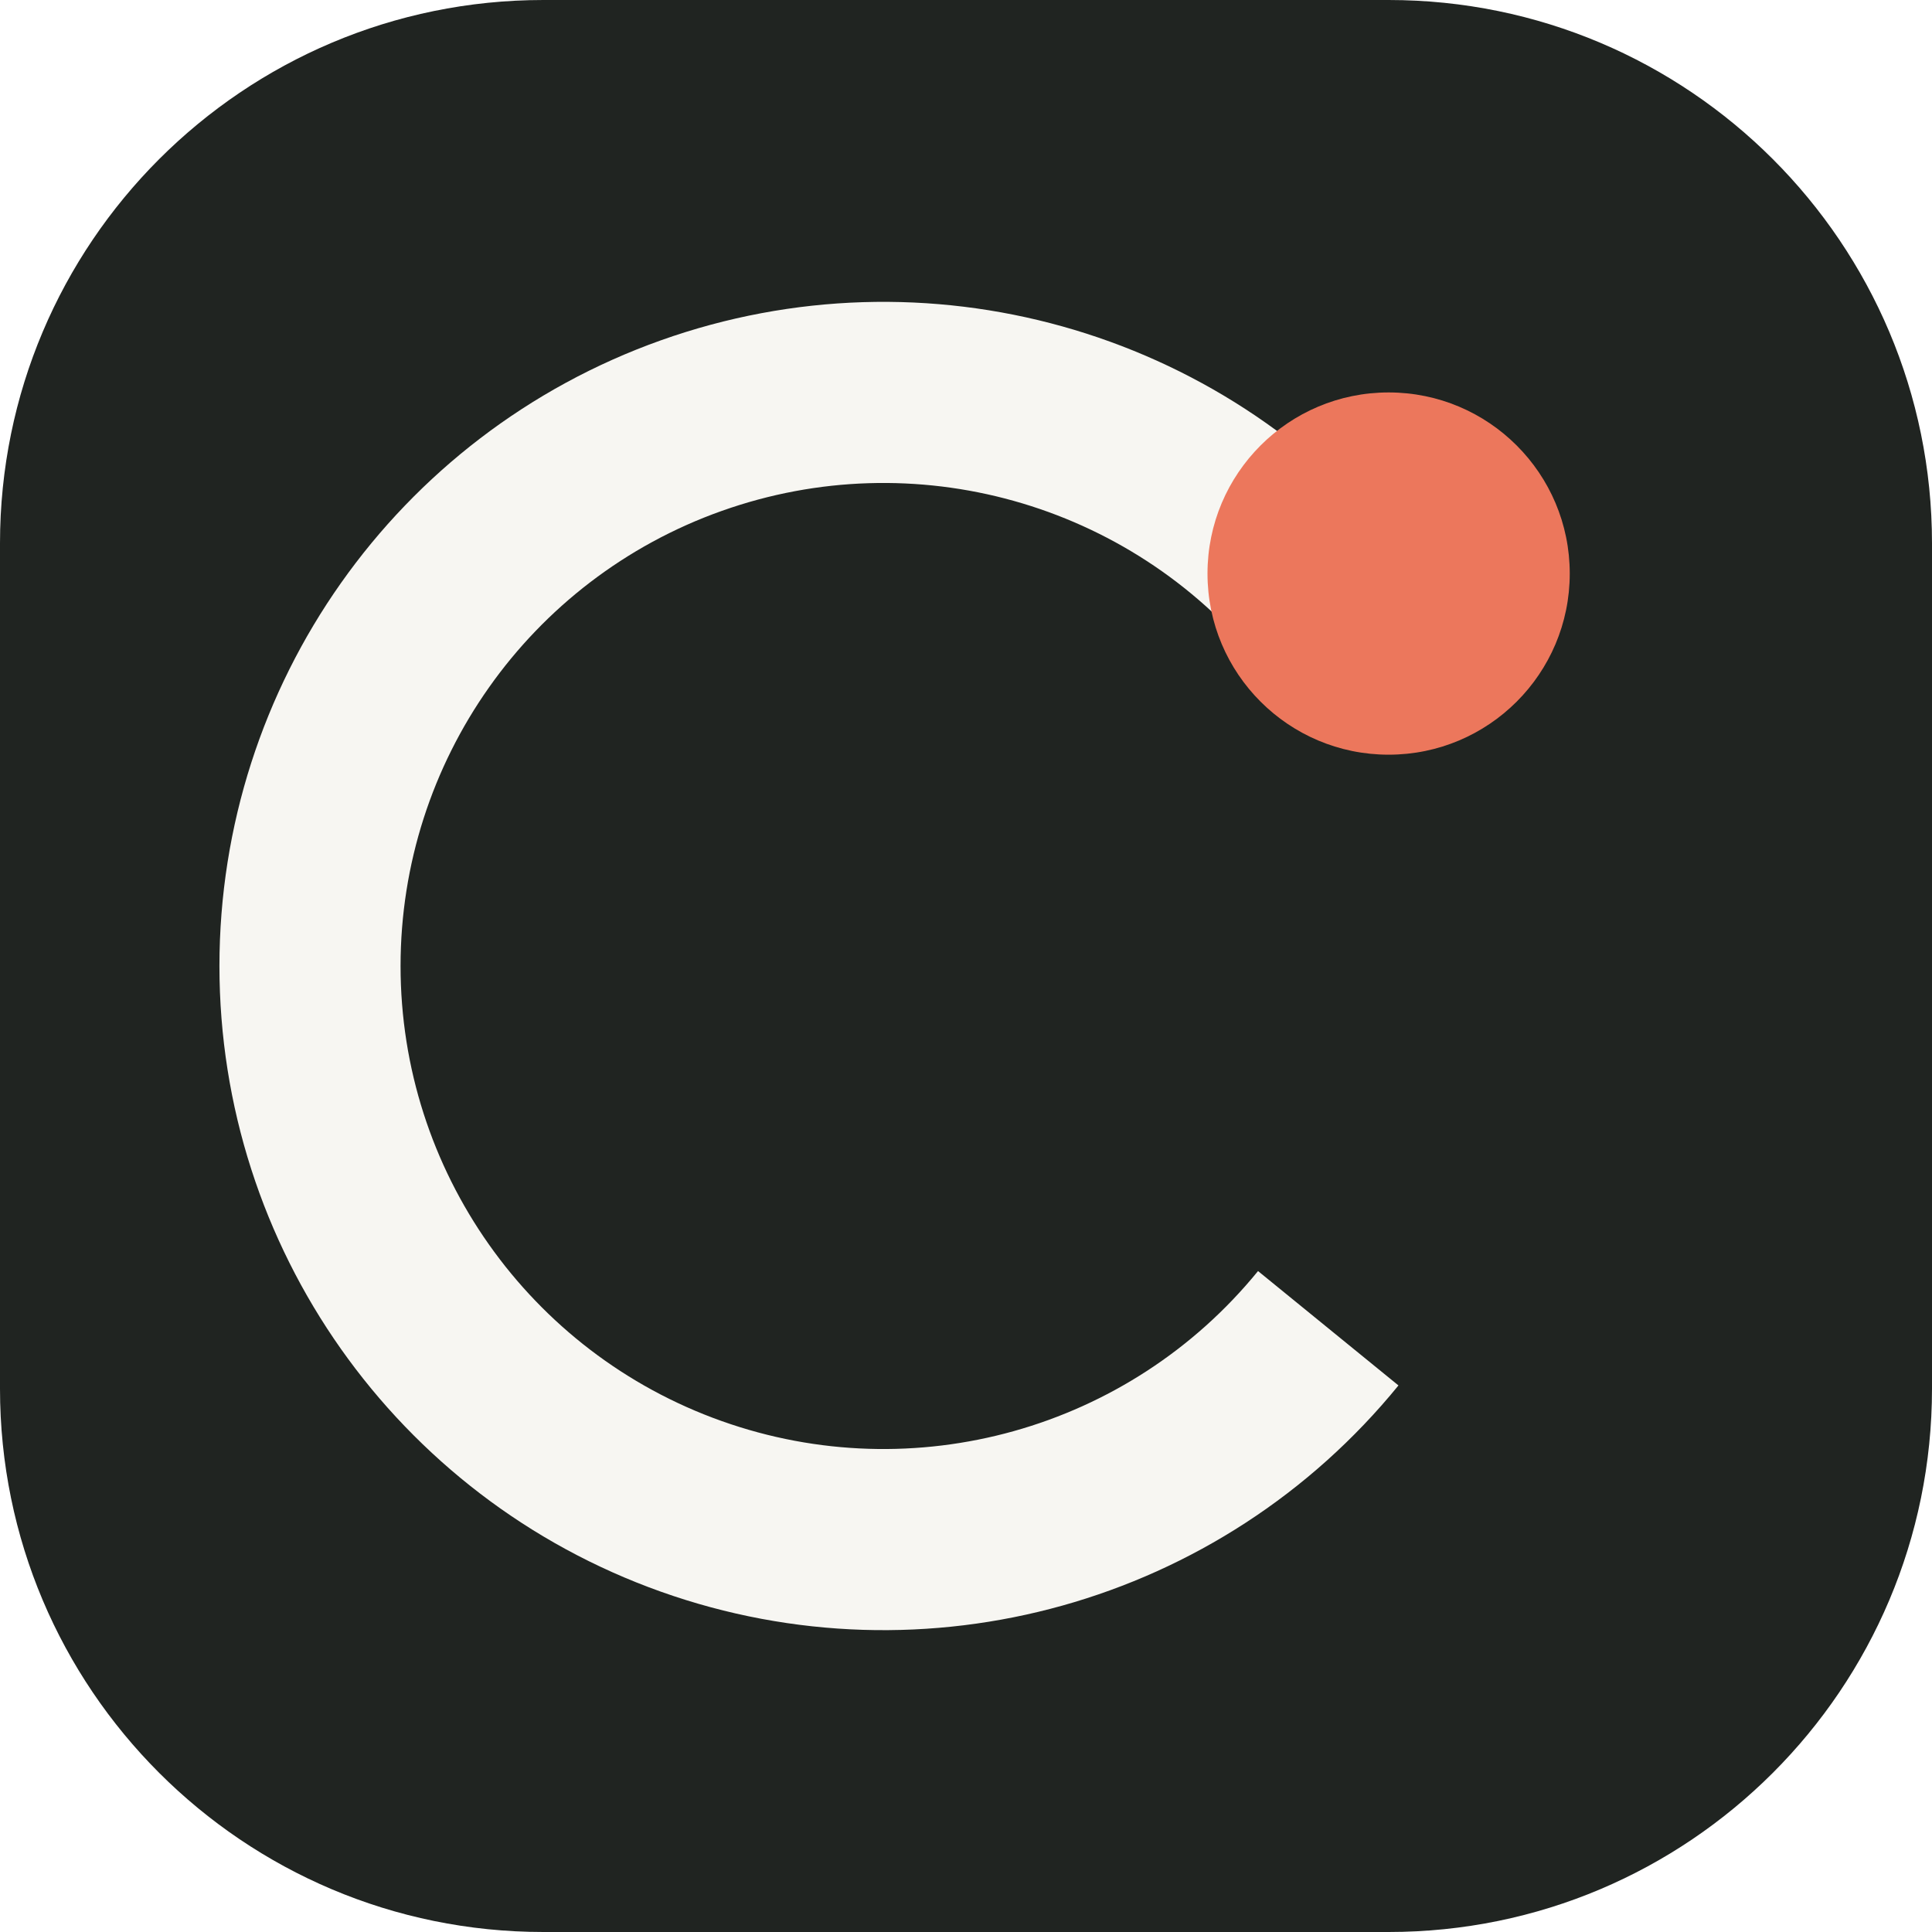
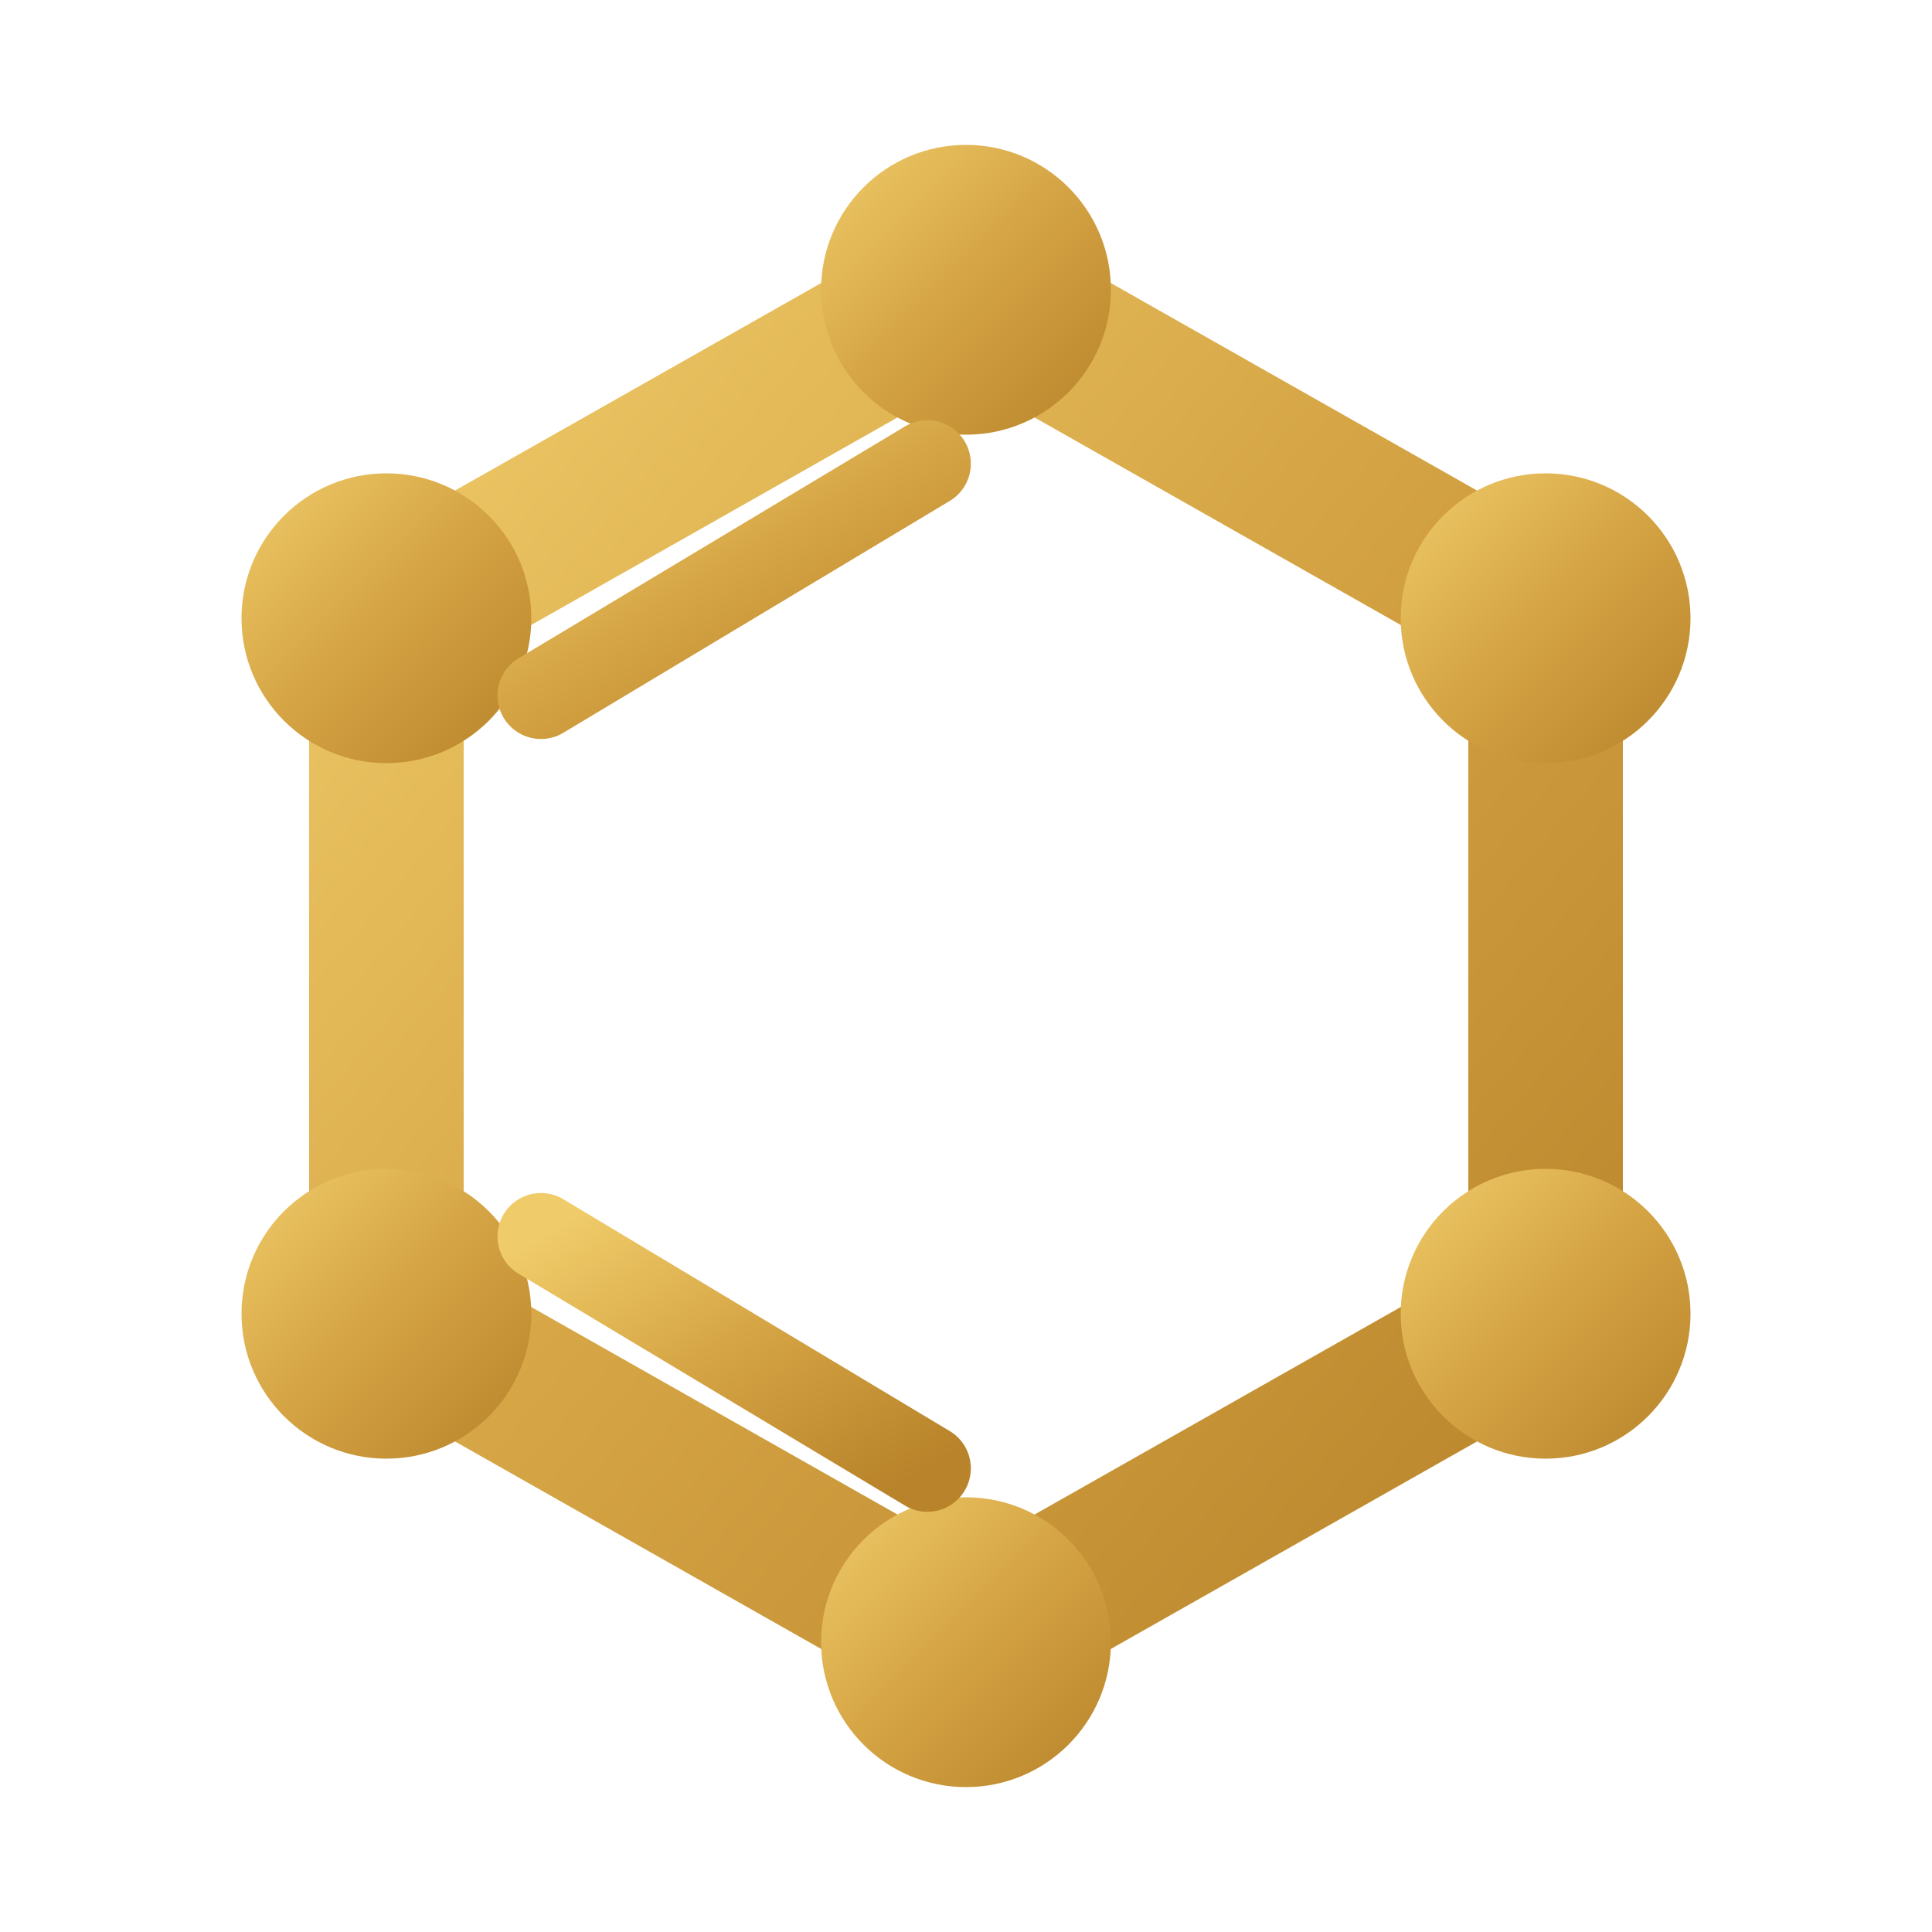
- <svg xmlns="http://www.w3.org/2000/svg" viewBox="0 0 64 64">
-   <rect width="64" height="64" rx="18" fill="#202421" />
-   <path d="M44 20a19 19 0 1 0 0 24" fill="none" stroke="#f7f6f2" stroke-width="6" />
-   <circle cx="46" cy="19" r="6" fill="#ec775c" />
+ <svg xmlns="http://www.w3.org/2000/svg" viewBox="0 0 100 100" fill="none">
+   <defs>
+     <linearGradient id="gold" x1="0%" y1="0%" x2="100%" y2="100%">
+       <stop offset="0%" stop-color="#f0cb69" />
+       <stop offset="50%" stop-color="#d4a343" />
+       <stop offset="100%" stop-color="#b8832a" />
+     </linearGradient>
+   </defs>
+   <polygon points="50,15 80,32 80,68 50,85 20,68 20,32" stroke="url(#gold)" stroke-width="8" stroke-linejoin="round" fill="none" />
+   <circle cx="50" cy="15" r="7.5" fill="url(#gold)" />
+   <circle cx="80" cy="32" r="7.5" fill="url(#gold)" />
+   <circle cx="80" cy="68" r="7.5" fill="url(#gold)" />
+   <circle cx="50" cy="85" r="7.5" fill="url(#gold)" />
+   <circle cx="20" cy="68" r="7.5" fill="url(#gold)" />
+   <circle cx="20" cy="32" r="7.5" fill="url(#gold)" />
+   <line x1="28" y1="36" x2="48" y2="24" stroke="url(#gold)" stroke-width="4.5" stroke-linecap="round" />
+   <line x1="28" y1="64" x2="48" y2="76" stroke="url(#gold)" stroke-width="4.5" stroke-linecap="round" />
+   <line x1="74" y1="42" x2="74" y2="58" stroke="url(#gold)" stroke-width="4" stroke-linecap="round" />
</svg>
